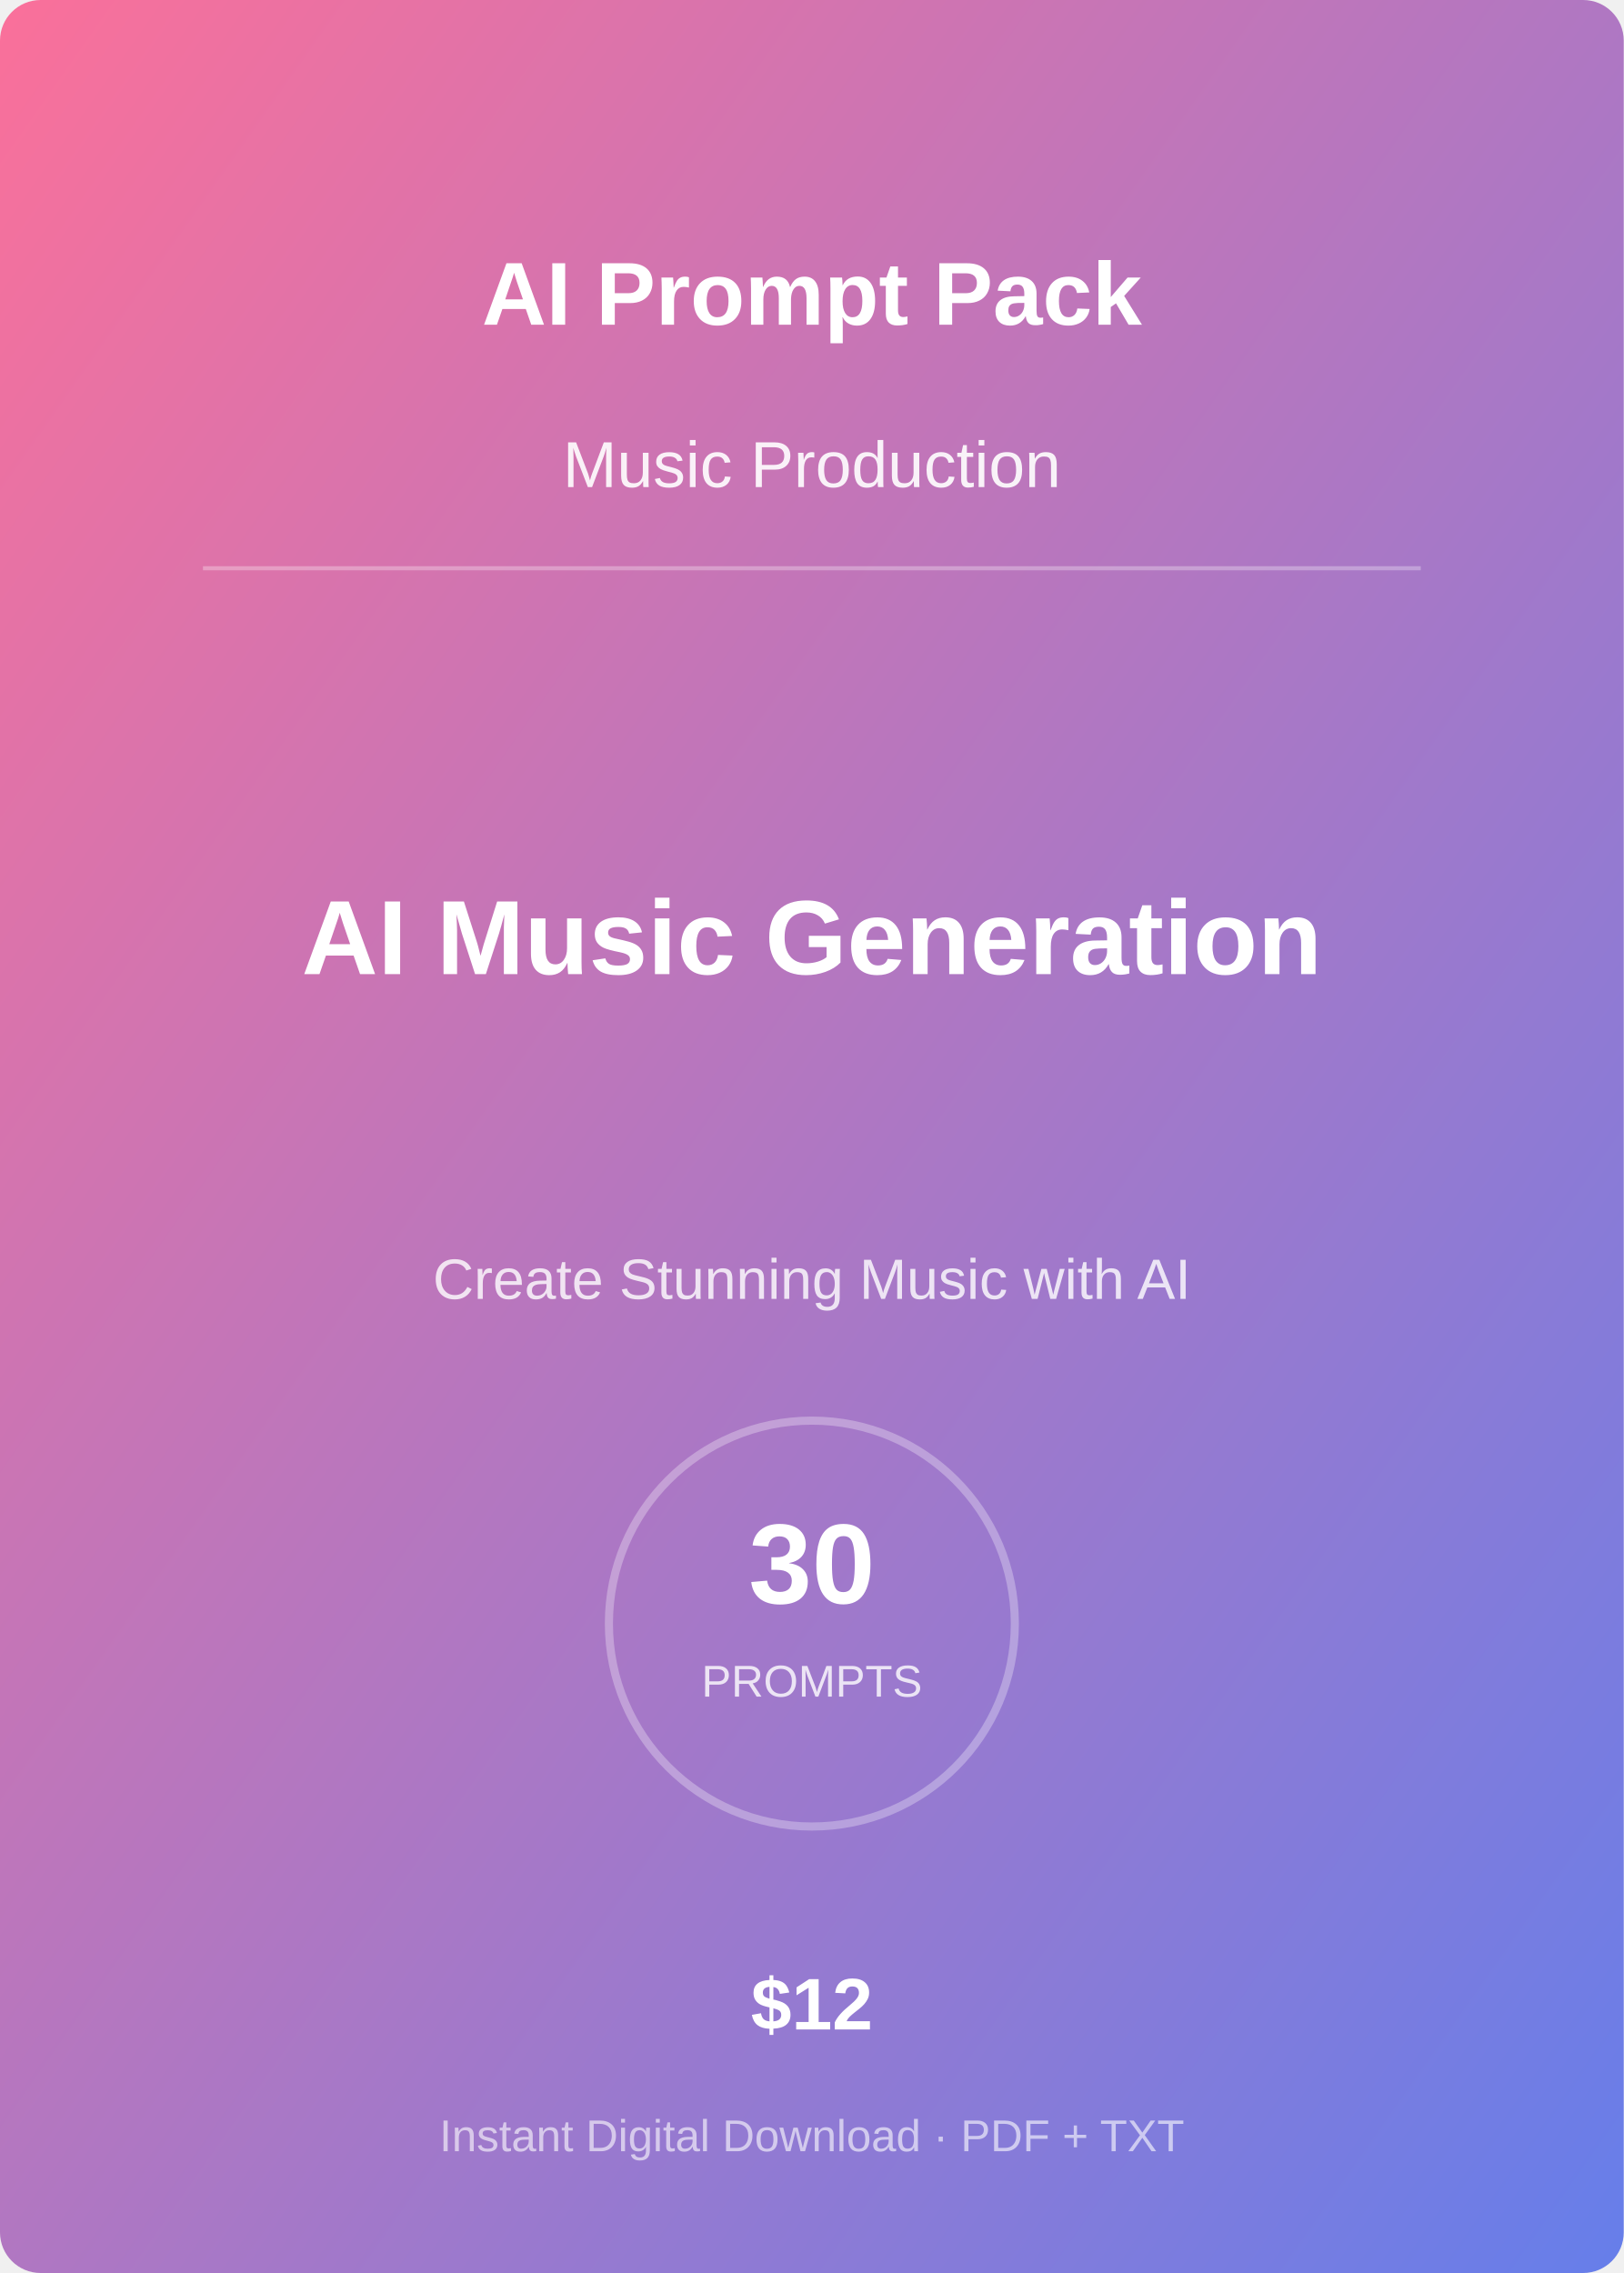
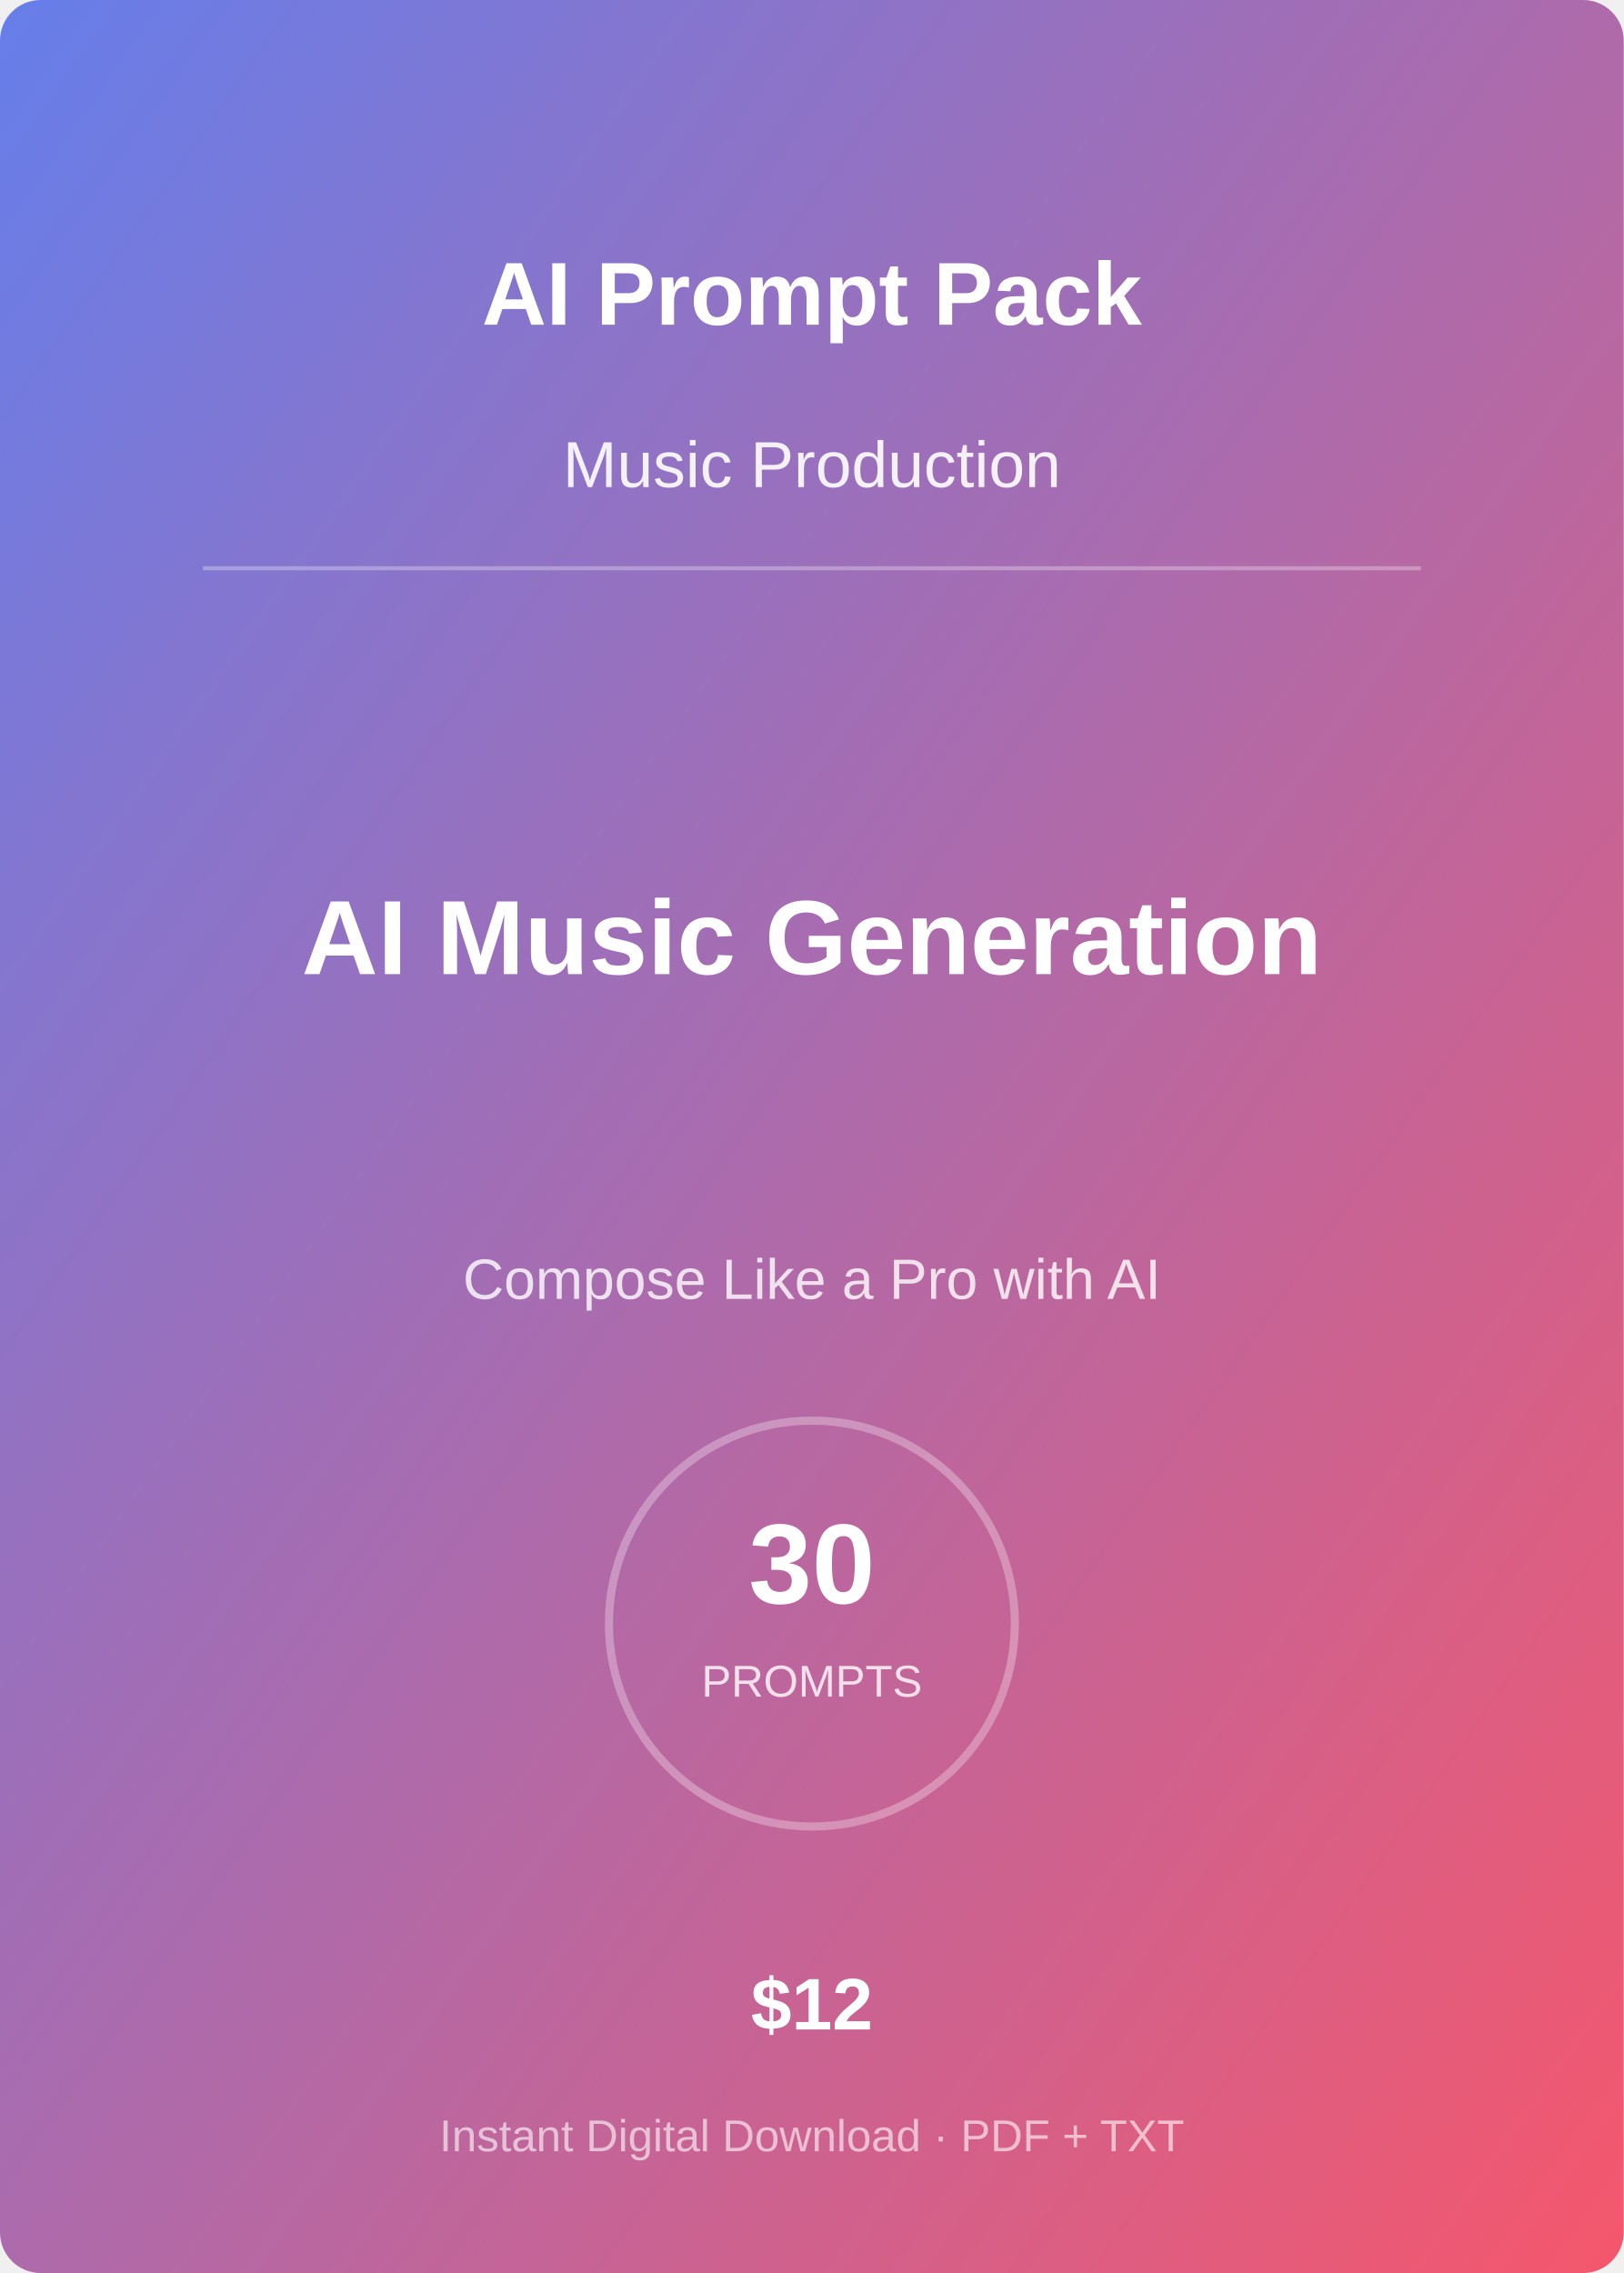
<svg xmlns="http://www.w3.org/2000/svg" viewBox="0 0 400 560">
  <defs>
    <linearGradient id="bg" x1="0%" y1="0%" x2="100%" y2="100%">
-       <stop offset="0%" style="stop-color:#fa709a" />
-       <stop offset="100%" style="stop-color:#667eea" />
+       <stop offset="0%" style="stop-color:#667eea" />
+       <stop offset="100%" style="stop-color:#f5576c" />
    </linearGradient>
  </defs>
  <rect width="400" height="560" fill="url(#bg)" rx="10" />
  <text x="200" y="80" text-anchor="middle" font-family="Arial,sans-serif" font-size="22" font-weight="bold" fill="#fff">AI Prompt Pack</text>
  <text x="200" y="120" text-anchor="middle" font-family="Arial,sans-serif" font-size="16" fill="#fff" opacity="0.9">Music Production</text>
  <line x1="50" y1="140" x2="350" y2="140" stroke="#fff" stroke-width="1" opacity="0.3" />
  <text x="200" y="240" text-anchor="middle" font-family="Arial,sans-serif" font-size="26" font-weight="bold" fill="#fff">AI Music Generation</text>
-   <text x="200" y="320" text-anchor="middle" font-family="Arial,sans-serif" font-size="14" fill="#fff" opacity="0.8">Create Stunning Music with AI</text>
+   <text x="200" y="320" text-anchor="middle" font-family="Arial,sans-serif" font-size="14" fill="#fff" opacity="0.8">Compose Like a Pro with AI</text>
  <circle cx="200" cy="400" r="50" fill="none" stroke="#fff" stroke-width="2" opacity="0.3" />
  <text x="200" y="395" text-anchor="middle" font-family="Arial,sans-serif" font-size="28" font-weight="bold" fill="#fff">30</text>
  <text x="200" y="418" text-anchor="middle" font-family="Arial,sans-serif" font-size="11" fill="#fff" opacity="0.8">PROMPTS</text>
  <text x="200" y="500" text-anchor="middle" font-family="Arial,sans-serif" font-size="18" font-weight="bold" fill="#fff">$12</text>
  <text x="200" y="530" text-anchor="middle" font-family="Arial,sans-serif" font-size="11" fill="#fff" opacity="0.6">Instant Digital Download · PDF + TXT</text>
</svg>
